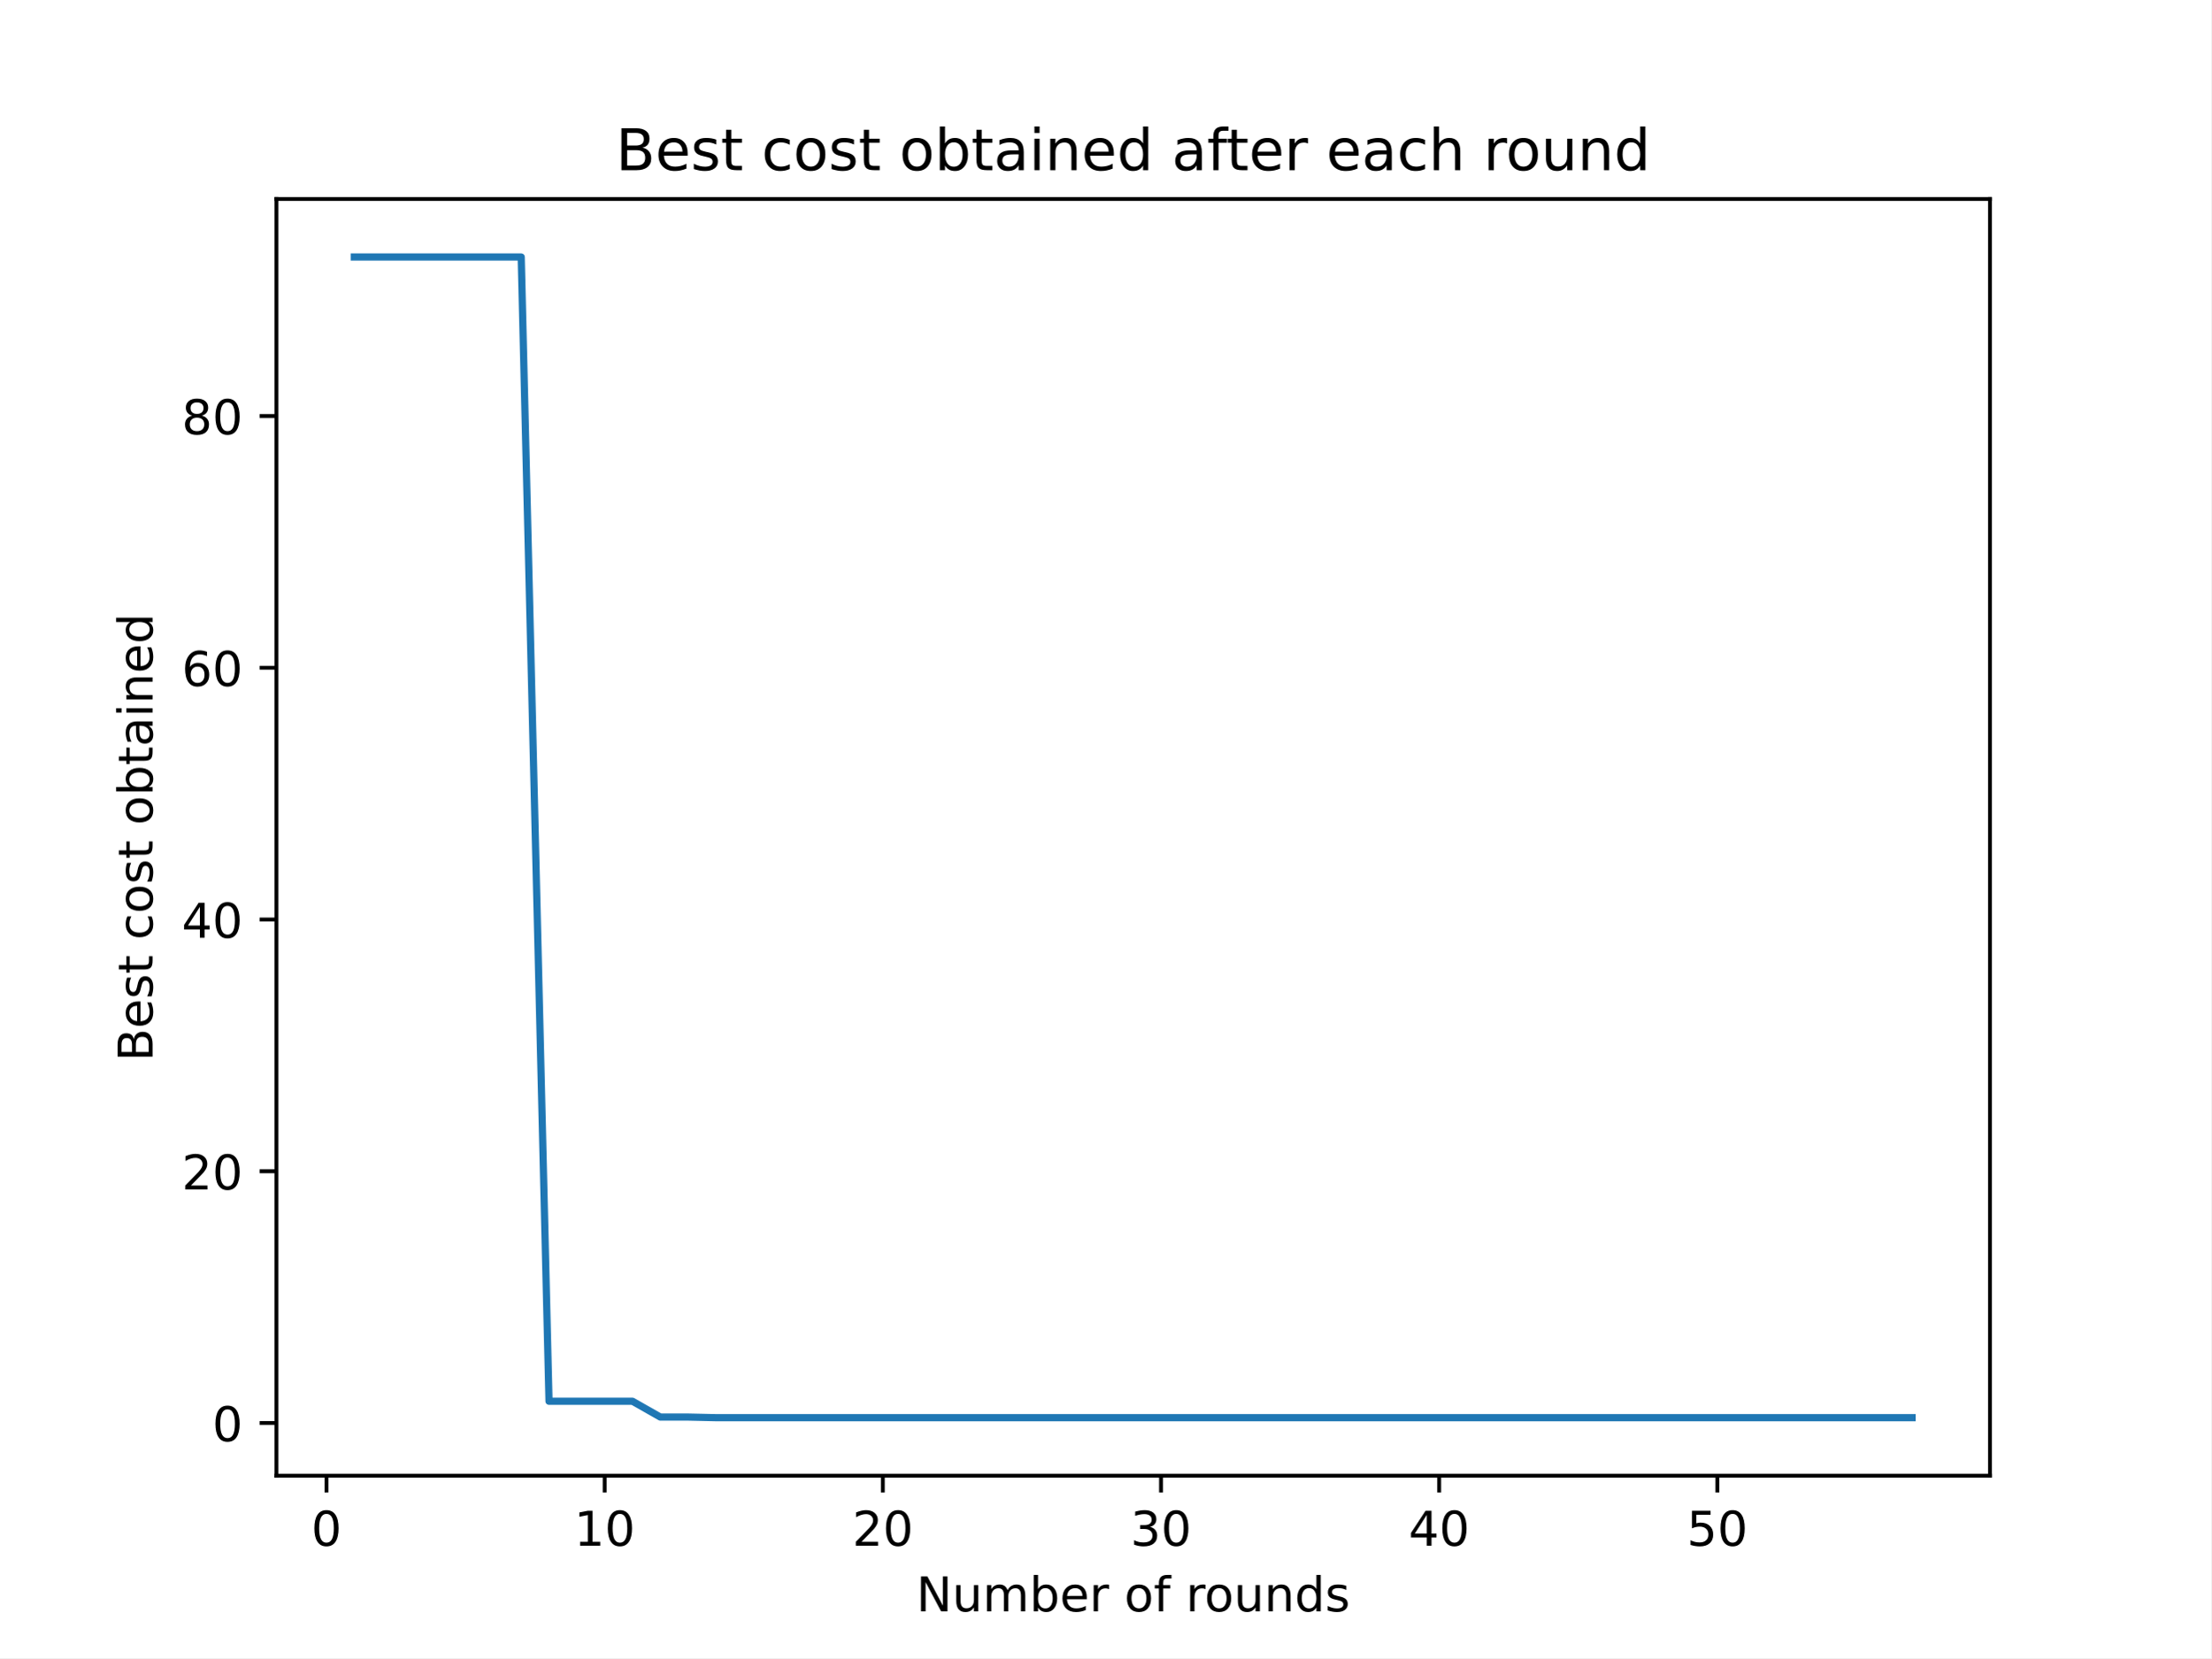
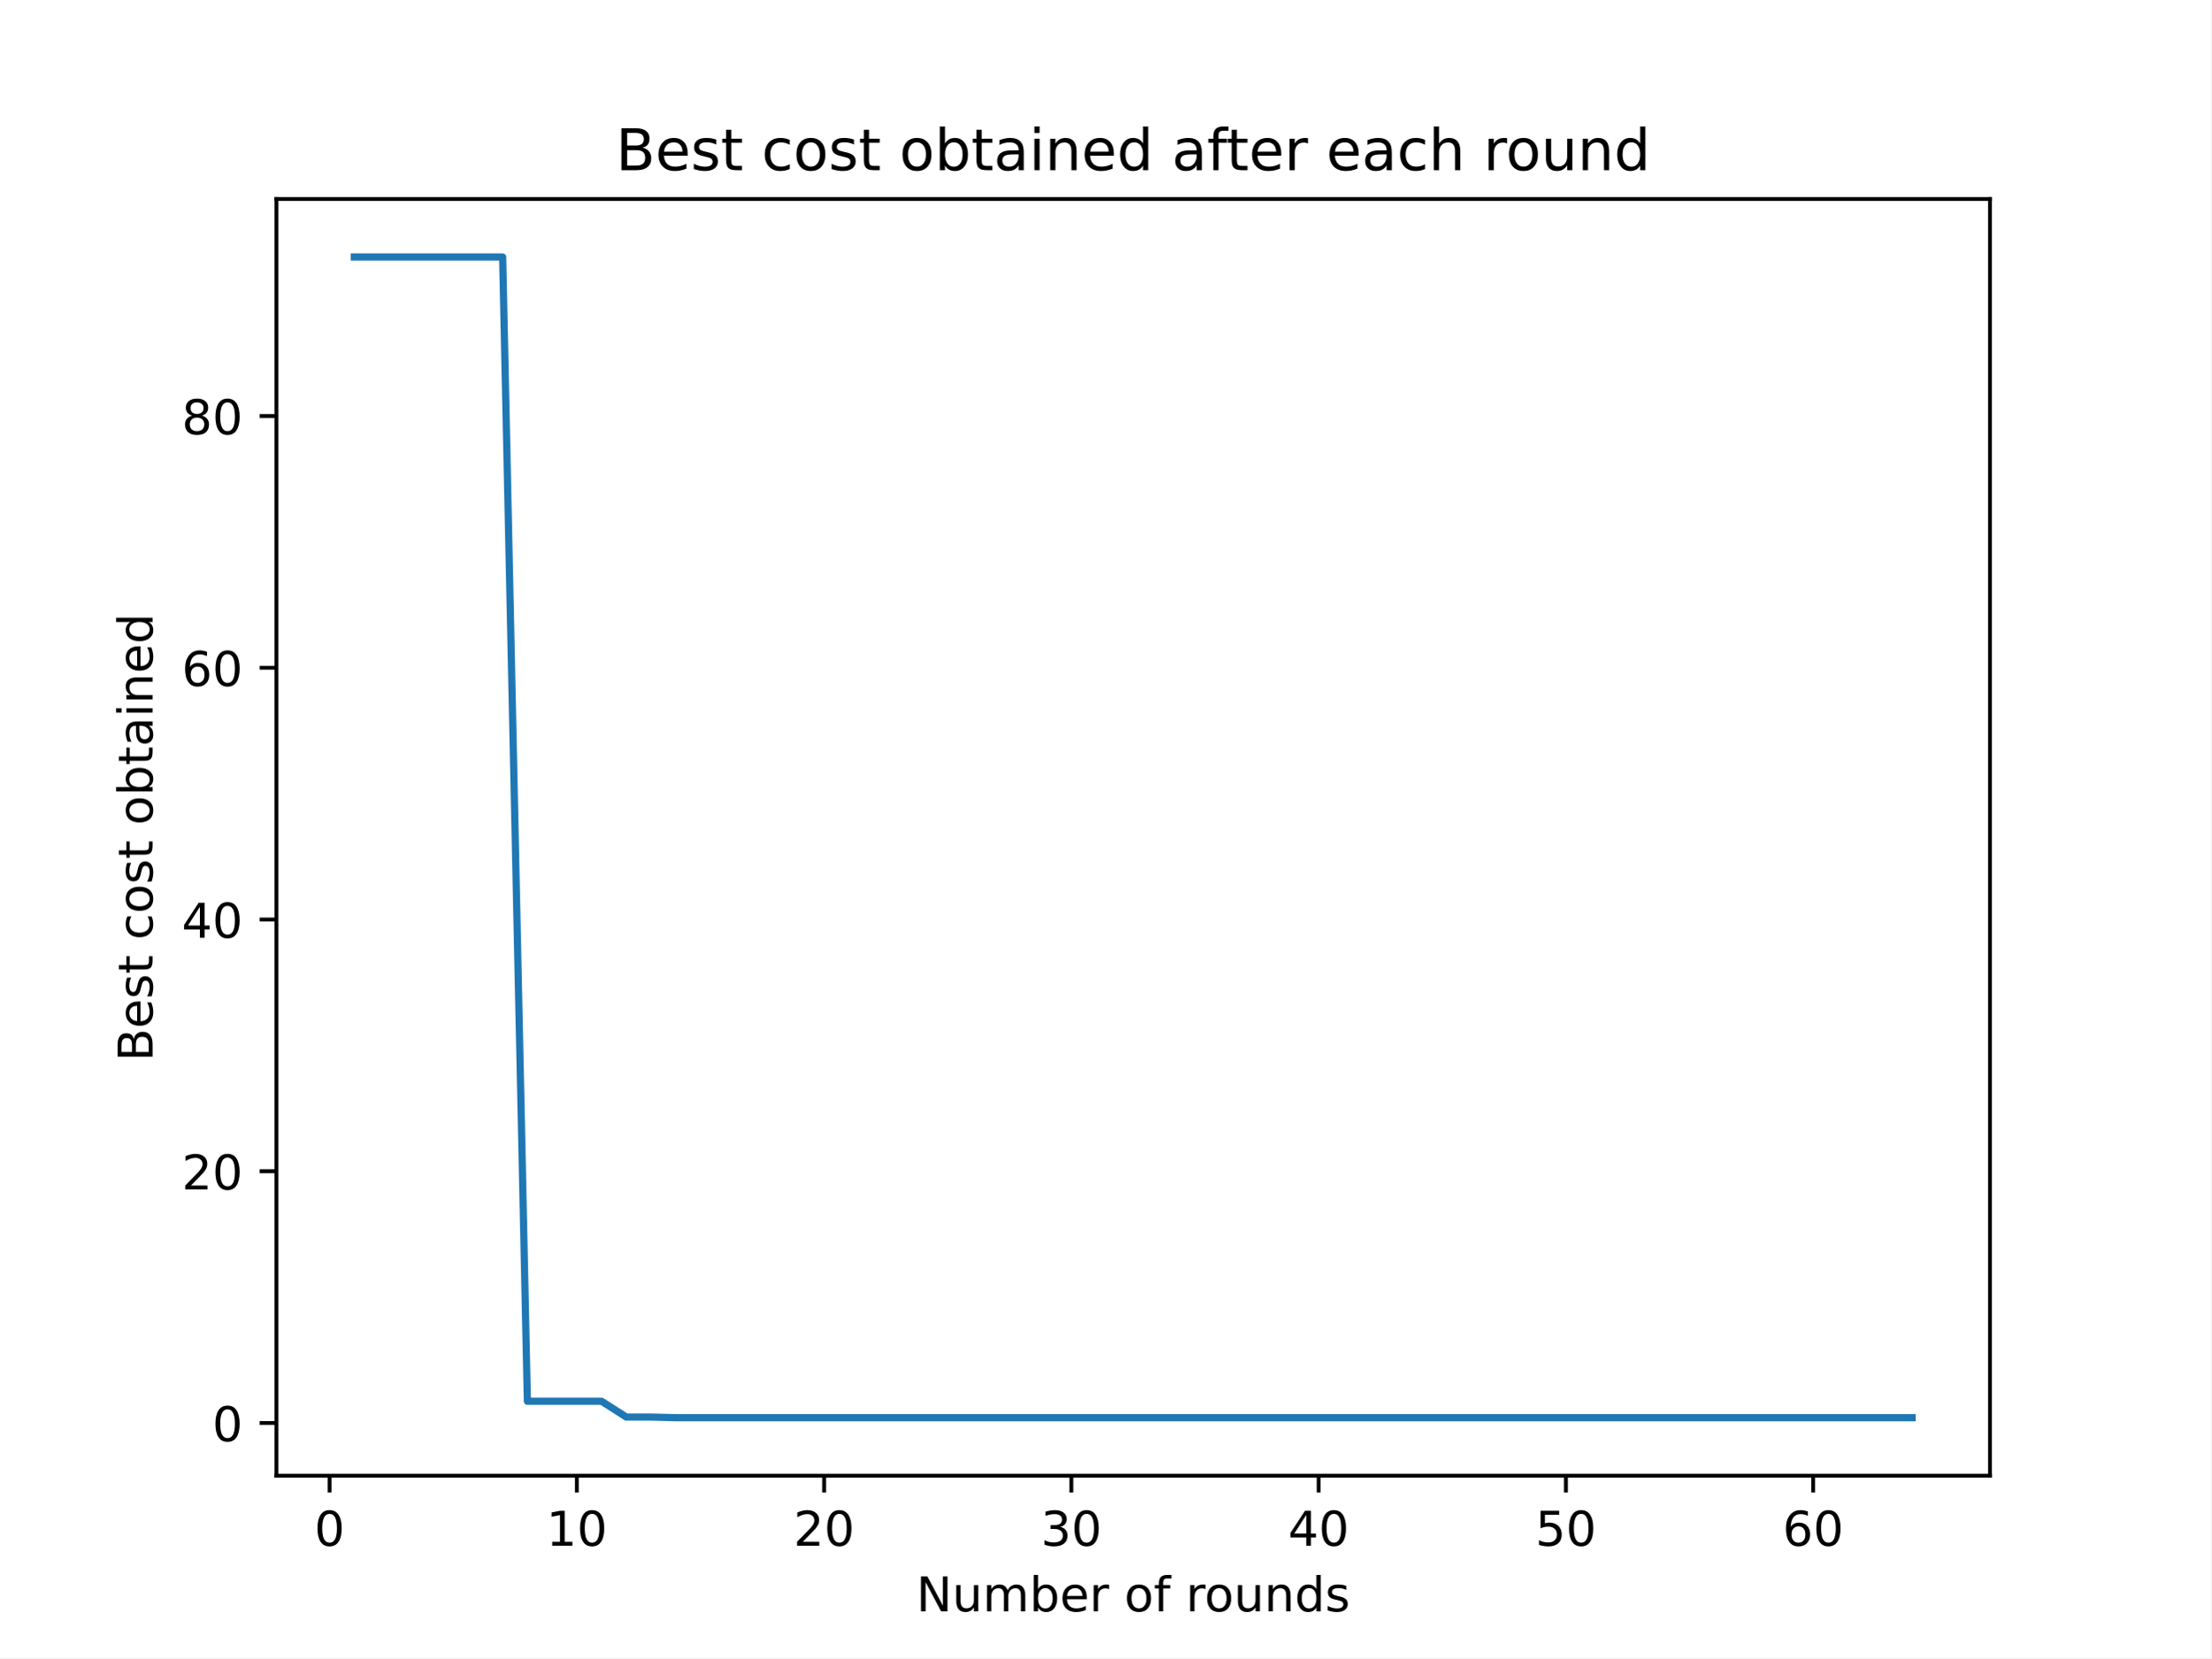
<svg xmlns="http://www.w3.org/2000/svg" xmlns:xlink="http://www.w3.org/1999/xlink" height="345.6pt" version="1.1" viewBox="0 0 460.8 345.6" width="460.8pt">
  <defs>
    <style type="text/css">*{stroke-linecap:butt;stroke-linejoin:round;}</style>
  </defs>
  <g id="figure_1">
    <g id="patch_1">
      <path d="M 0 345.6  L 460.8 345.6  L 460.8 0  L 0 0  z " style="fill:#ffffff;" />
    </g>
    <g id="axes_1">
      <g id="patch_2">
        <path d="M 57.6 307.584  L 414.72 307.584  L 414.72 41.472  L 57.6 41.472  z " style="fill:#ffffff;" />
      </g>
      <g id="matplotlib.axis_1">
        <g id="xtick_1">
          <g id="line2d_1">
            <defs>
-               <path d="M 0 0  L 0 3.5  " id="mcb8fd60f81" style="stroke:#000000;stroke-width:0.8;" />
+               <path d="M 0 0  L 0 3.5  " id="m43d3baf480" style="stroke:#000000;stroke-width:0.8;" />
            </defs>
            <g>
-               <use style="stroke:#000000;stroke-width:0.8;" x="68.035" xlink:href="#mcb8fd60f81" y="307.584" />
+               <use style="stroke:#000000;stroke-width:0.8;" x="68.679" xlink:href="#m43d3baf480" y="307.584" />
            </g>
          </g>
          <g id="text_1">
-             <g transform="translate(64.85407 322.1824)scale(0.1 -0.1)">
+             <g transform="translate(65.49823 322.1824)scale(0.1 -0.1)">
              <defs>
                <path d="M 31.781 66.406  Q 24.172 66.406 20.328 58.906  Q 16.5 51.422 16.5 36.375  Q 16.5 21.391 20.328 13.891  Q 24.172 6.391 31.781 6.391  Q 39.453 6.391 43.281 13.891  Q 47.125 21.391 47.125 36.375  Q 47.125 51.422 43.281 58.906  Q 39.453 66.406 31.781 66.406  z M 31.781 74.219  Q 44.047 74.219 50.516 64.516  Q 56.984 54.828 56.984 36.375  Q 56.984 17.969 50.516 8.266  Q 44.047 -1.422 31.781 -1.422  Q 19.531 -1.422 13.062 8.266  Q 6.594 17.969 6.594 36.375  Q 6.594 54.828 13.062 64.516  Q 19.531 74.219 31.781 74.219  z " id="DejaVuSans-48" />
              </defs>
              <use xlink:href="#DejaVuSans-48" />
            </g>
          </g>
        </g>
        <g id="xtick_2">
          <g id="line2d_2">
            <g>
-               <use style="stroke:#000000;stroke-width:0.8;" x="126.009" xlink:href="#mcb8fd60f81" y="307.584" />
+               <use style="stroke:#000000;stroke-width:0.8;" x="120.212" xlink:href="#m43d3baf480" y="307.584" />
            </g>
          </g>
          <g id="text_2">
-             <g transform="translate(119.6469 322.1824)scale(0.1 -0.1)">
+             <g transform="translate(113.8494 322.1824)scale(0.1 -0.1)">
              <defs>
                <path d="M 12.406 8.297  L 28.516 8.297  L 28.516 63.922  L 10.984 60.406  L 10.984 69.391  L 28.422 72.906  L 38.281 72.906  L 38.281 8.297  L 54.391 8.297  L 54.391 0  L 12.406 0  z " id="DejaVuSans-49" />
              </defs>
              <use xlink:href="#DejaVuSans-49" />
              <use x="63.623" xlink:href="#DejaVuSans-48" />
            </g>
          </g>
        </g>
        <g id="xtick_3">
          <g id="line2d_3">
            <g>
-               <use style="stroke:#000000;stroke-width:0.8;" x="183.983" xlink:href="#mcb8fd60f81" y="307.584" />
+               <use style="stroke:#000000;stroke-width:0.8;" x="171.744" xlink:href="#m43d3baf480" y="307.584" />
            </g>
          </g>
          <g id="text_3">
-             <g transform="translate(177.6209 322.1824)scale(0.1 -0.1)">
+             <g transform="translate(165.3819 322.1824)scale(0.1 -0.1)">
              <defs>
                <path d="M 19.188 8.297  L 53.609 8.297  L 53.609 0  L 7.328 0  L 7.328 8.297  Q 12.938 14.109 22.625 23.891  Q 32.328 33.688 34.812 36.531  Q 39.547 41.844 41.422 45.531  Q 43.312 49.219 43.312 52.781  Q 43.312 58.594 39.234 62.25  Q 35.156 65.922 28.609 65.922  Q 23.969 65.922 18.812 64.312  Q 13.672 62.703 7.812 59.422  L 7.812 69.391  Q 13.766 71.781 18.938 73  Q 24.125 74.219 28.422 74.219  Q 39.75 74.219 46.484 68.547  Q 53.219 62.891 53.219 53.422  Q 53.219 48.922 51.531 44.891  Q 49.859 40.875 45.406 35.406  Q 44.188 33.984 37.641 27.219  Q 31.109 20.453 19.188 8.297  z " id="DejaVuSans-50" />
              </defs>
              <use xlink:href="#DejaVuSans-50" />
              <use x="63.623" xlink:href="#DejaVuSans-48" />
            </g>
          </g>
        </g>
        <g id="xtick_4">
          <g id="line2d_4">
            <g>
-               <use style="stroke:#000000;stroke-width:0.8;" x="241.957" xlink:href="#mcb8fd60f81" y="307.584" />
+               <use style="stroke:#000000;stroke-width:0.8;" x="223.277" xlink:href="#m43d3baf480" y="307.584" />
            </g>
          </g>
          <g id="text_4">
-             <g transform="translate(235.5949 322.1824)scale(0.1 -0.1)">
+             <g transform="translate(216.9144 322.1824)scale(0.1 -0.1)">
              <defs>
                <path d="M 40.578 39.312  Q 47.656 37.797 51.625 33  Q 55.609 28.219 55.609 21.188  Q 55.609 10.406 48.188 4.484  Q 40.766 -1.422 27.094 -1.422  Q 22.516 -1.422 17.656 -0.516  Q 12.797 0.391 7.625 2.203  L 7.625 11.719  Q 11.719 9.328 16.594 8.109  Q 21.484 6.891 26.812 6.891  Q 36.078 6.891 40.938 10.547  Q 45.797 14.203 45.797 21.188  Q 45.797 27.641 41.281 31.266  Q 36.766 34.906 28.719 34.906  L 20.219 34.906  L 20.219 43.016  L 29.109 43.016  Q 36.375 43.016 40.234 45.922  Q 44.094 48.828 44.094 54.297  Q 44.094 59.906 40.109 62.906  Q 36.141 65.922 28.719 65.922  Q 24.656 65.922 20.016 65.031  Q 15.375 64.156 9.812 62.312  L 9.812 71.094  Q 15.438 72.656 20.344 73.438  Q 25.25 74.219 29.594 74.219  Q 40.828 74.219 47.359 69.109  Q 53.906 64.016 53.906 55.328  Q 53.906 49.266 50.438 45.094  Q 46.969 40.922 40.578 39.312  z " id="DejaVuSans-51" />
              </defs>
              <use xlink:href="#DejaVuSans-51" />
              <use x="63.623" xlink:href="#DejaVuSans-48" />
            </g>
          </g>
        </g>
        <g id="xtick_5">
          <g id="line2d_5">
            <g>
-               <use style="stroke:#000000;stroke-width:0.8;" x="299.931" xlink:href="#mcb8fd60f81" y="307.584" />
+               <use style="stroke:#000000;stroke-width:0.8;" x="274.809" xlink:href="#m43d3baf480" y="307.584" />
            </g>
          </g>
          <g id="text_5">
-             <g transform="translate(293.5689 322.1824)scale(0.1 -0.1)">
+             <g transform="translate(268.4469 322.1824)scale(0.1 -0.1)">
              <defs>
                <path d="M 37.797 64.312  L 12.891 25.391  L 37.797 25.391  z M 35.203 72.906  L 47.609 72.906  L 47.609 25.391  L 58.016 25.391  L 58.016 17.188  L 47.609 17.188  L 47.609 0  L 37.797 0  L 37.797 17.188  L 4.891 17.188  L 4.891 26.703  z " id="DejaVuSans-52" />
              </defs>
              <use xlink:href="#DejaVuSans-52" />
              <use x="63.623" xlink:href="#DejaVuSans-48" />
            </g>
          </g>
        </g>
        <g id="xtick_6">
          <g id="line2d_6">
            <g>
-               <use style="stroke:#000000;stroke-width:0.8;" x="357.905" xlink:href="#mcb8fd60f81" y="307.584" />
+               <use style="stroke:#000000;stroke-width:0.8;" x="326.342" xlink:href="#m43d3baf480" y="307.584" />
            </g>
          </g>
          <g id="text_6">
-             <g transform="translate(351.543 322.1824)scale(0.1 -0.1)">
+             <g transform="translate(319.9793 322.1824)scale(0.1 -0.1)">
              <defs>
                <path d="M 10.797 72.906  L 49.516 72.906  L 49.516 64.594  L 19.828 64.594  L 19.828 46.734  Q 21.969 47.469 24.109 47.828  Q 26.266 48.188 28.422 48.188  Q 40.625 48.188 47.75 41.5  Q 54.891 34.812 54.891 23.391  Q 54.891 11.625 47.562 5.094  Q 40.234 -1.422 26.906 -1.422  Q 22.312 -1.422 17.547 -0.641  Q 12.797 0.141 7.719 1.703  L 7.719 11.625  Q 12.109 9.234 16.797 8.062  Q 21.484 6.891 26.703 6.891  Q 35.156 6.891 40.078 11.328  Q 45.016 15.766 45.016 23.391  Q 45.016 31 40.078 35.438  Q 35.156 39.891 26.703 39.891  Q 22.75 39.891 18.812 39.016  Q 14.891 38.141 10.797 36.281  z " id="DejaVuSans-53" />
              </defs>
              <use xlink:href="#DejaVuSans-53" />
              <use x="63.623" xlink:href="#DejaVuSans-48" />
            </g>
          </g>
        </g>
-         <g id="text_7">
+         <g id="xtick_7">
+           <g id="line2d_7">
+             <g>
+               <use style="stroke:#000000;stroke-width:0.8;" x="377.874" xlink:href="#m43d3baf480" y="307.584" />
+             </g>
+           </g>
+           <g id="text_7">
+             <g transform="translate(371.5118 322.1824)scale(0.1 -0.1)">
+               <defs>
+                 <path d="M 33.016 40.375  Q 26.375 40.375 22.484 35.828  Q 18.609 31.297 18.609 23.391  Q 18.609 15.531 22.484 10.953  Q 26.375 6.391 33.016 6.391  Q 39.656 6.391 43.531 10.953  Q 47.406 15.531 47.406 23.391  Q 47.406 31.297 43.531 35.828  Q 39.656 40.375 33.016 40.375  z M 52.594 71.297  L 52.594 62.312  Q 48.875 64.062 45.094 64.984  Q 41.312 65.922 37.594 65.922  Q 27.828 65.922 22.672 59.328  Q 17.531 52.734 16.797 39.406  Q 19.672 43.656 24.016 45.922  Q 28.375 48.188 33.594 48.188  Q 44.578 48.188 50.953 41.516  Q 57.328 34.859 57.328 23.391  Q 57.328 12.156 50.688 5.359  Q 44.047 -1.422 33.016 -1.422  Q 20.359 -1.422 13.672 8.266  Q 6.984 17.969 6.984 36.375  Q 6.984 53.656 15.188 63.938  Q 23.391 74.219 37.203 74.219  Q 40.922 74.219 44.703 73.484  Q 48.484 72.75 52.594 71.297  z " id="DejaVuSans-54" />
+               </defs>
+               <use xlink:href="#DejaVuSans-54" />
+               <use x="63.623" xlink:href="#DejaVuSans-48" />
+             </g>
+           </g>
+         </g>
+         <g id="text_8">
          <g transform="translate(190.9577 335.8606)scale(0.1 -0.1)">
            <defs>
              <path d="M 9.812 72.906  L 23.094 72.906  L 55.422 11.922  L 55.422 72.906  L 64.984 72.906  L 64.984 0  L 51.703 0  L 19.391 60.984  L 19.391 0  L 9.812 0  z " id="DejaVuSans-78" />
              <path d="M 8.5 21.578  L 8.5 54.688  L 17.484 54.688  L 17.484 21.922  Q 17.484 14.156 20.5 10.266  Q 23.531 6.391 29.594 6.391  Q 36.859 6.391 41.078 11.031  Q 45.312 15.672 45.312 23.688  L 45.312 54.688  L 54.297 54.688  L 54.297 0  L 45.312 0  L 45.312 8.406  Q 42.047 3.422 37.719 1  Q 33.406 -1.422 27.688 -1.422  Q 18.266 -1.422 13.375 4.438  Q 8.5 10.297 8.5 21.578  z M 31.109 56  z " id="DejaVuSans-117" />
              <path d="M 52 44.188  Q 55.375 50.25 60.062 53.125  Q 64.75 56 71.094 56  Q 79.641 56 84.281 50.016  Q 88.922 44.047 88.922 33.016  L 88.922 0  L 79.891 0  L 79.891 32.719  Q 79.891 40.578 77.094 44.375  Q 74.312 48.188 68.609 48.188  Q 61.625 48.188 57.562 43.547  Q 53.516 38.922 53.516 30.906  L 53.516 0  L 44.484 0  L 44.484 32.719  Q 44.484 40.625 41.703 44.406  Q 38.922 48.188 33.109 48.188  Q 26.219 48.188 22.156 43.531  Q 18.109 38.875 18.109 30.906  L 18.109 0  L 9.078 0  L 9.078 54.688  L 18.109 54.688  L 18.109 46.188  Q 21.188 51.219 25.484 53.609  Q 29.781 56 35.688 56  Q 41.656 56 45.828 52.969  Q 50 49.953 52 44.188  z " id="DejaVuSans-109" />
              <path d="M 48.688 27.297  Q 48.688 37.203 44.609 42.844  Q 40.531 48.484 33.406 48.484  Q 26.266 48.484 22.188 42.844  Q 18.109 37.203 18.109 27.297  Q 18.109 17.391 22.188 11.75  Q 26.266 6.109 33.406 6.109  Q 40.531 6.109 44.609 11.75  Q 48.688 17.391 48.688 27.297  z M 18.109 46.391  Q 20.953 51.266 25.266 53.625  Q 29.594 56 35.594 56  Q 45.562 56 51.781 48.094  Q 58.016 40.188 58.016 27.297  Q 58.016 14.406 51.781 6.484  Q 45.562 -1.422 35.594 -1.422  Q 29.594 -1.422 25.266 0.953  Q 20.953 3.328 18.109 8.203  L 18.109 0  L 9.078 0  L 9.078 75.984  L 18.109 75.984  z " id="DejaVuSans-98" />
              <path d="M 56.203 29.594  L 56.203 25.203  L 14.891 25.203  Q 15.484 15.922 20.484 11.062  Q 25.484 6.203 34.422 6.203  Q 39.594 6.203 44.453 7.469  Q 49.312 8.734 54.109 11.281  L 54.109 2.781  Q 49.266 0.734 44.188 -0.344  Q 39.109 -1.422 33.891 -1.422  Q 20.797 -1.422 13.156 6.188  Q 5.516 13.812 5.516 26.812  Q 5.516 40.234 12.766 48.109  Q 20.016 56 32.328 56  Q 43.359 56 49.781 48.891  Q 56.203 41.797 56.203 29.594  z M 47.219 32.234  Q 47.125 39.594 43.094 43.984  Q 39.062 48.391 32.422 48.391  Q 24.906 48.391 20.391 44.141  Q 15.875 39.891 15.188 32.172  z " id="DejaVuSans-101" />
              <path d="M 41.109 46.297  Q 39.594 47.172 37.812 47.578  Q 36.031 48 33.891 48  Q 26.266 48 22.188 43.047  Q 18.109 38.094 18.109 28.812  L 18.109 0  L 9.078 0  L 9.078 54.688  L 18.109 54.688  L 18.109 46.188  Q 20.953 51.172 25.484 53.578  Q 30.031 56 36.531 56  Q 37.453 56 38.578 55.875  Q 39.703 55.766 41.062 55.516  z " id="DejaVuSans-114" />
              <path id="DejaVuSans-32" />
              <path d="M 30.609 48.391  Q 23.391 48.391 19.188 42.75  Q 14.984 37.109 14.984 27.297  Q 14.984 17.484 19.156 11.844  Q 23.344 6.203 30.609 6.203  Q 37.797 6.203 41.984 11.859  Q 46.188 17.531 46.188 27.297  Q 46.188 37.016 41.984 42.703  Q 37.797 48.391 30.609 48.391  z M 30.609 56  Q 42.328 56 49.016 48.375  Q 55.719 40.766 55.719 27.297  Q 55.719 13.875 49.016 6.219  Q 42.328 -1.422 30.609 -1.422  Q 18.844 -1.422 12.172 6.219  Q 5.516 13.875 5.516 27.297  Q 5.516 40.766 12.172 48.375  Q 18.844 56 30.609 56  z " id="DejaVuSans-111" />
              <path d="M 37.109 75.984  L 37.109 68.5  L 28.516 68.5  Q 23.688 68.5 21.797 66.547  Q 19.922 64.594 19.922 59.516  L 19.922 54.688  L 34.719 54.688  L 34.719 47.703  L 19.922 47.703  L 19.922 0  L 10.891 0  L 10.891 47.703  L 2.297 47.703  L 2.297 54.688  L 10.891 54.688  L 10.891 58.5  Q 10.891 67.625 15.141 71.797  Q 19.391 75.984 28.609 75.984  z " id="DejaVuSans-102" />
              <path d="M 54.891 33.016  L 54.891 0  L 45.906 0  L 45.906 32.719  Q 45.906 40.484 42.875 44.328  Q 39.844 48.188 33.797 48.188  Q 26.516 48.188 22.312 43.547  Q 18.109 38.922 18.109 30.906  L 18.109 0  L 9.078 0  L 9.078 54.688  L 18.109 54.688  L 18.109 46.188  Q 21.344 51.125 25.703 53.562  Q 30.078 56 35.797 56  Q 45.219 56 50.047 50.172  Q 54.891 44.344 54.891 33.016  z " id="DejaVuSans-110" />
              <path d="M 45.406 46.391  L 45.406 75.984  L 54.391 75.984  L 54.391 0  L 45.406 0  L 45.406 8.203  Q 42.578 3.328 38.25 0.953  Q 33.938 -1.422 27.875 -1.422  Q 17.969 -1.422 11.734 6.484  Q 5.516 14.406 5.516 27.297  Q 5.516 40.188 11.734 48.094  Q 17.969 56 27.875 56  Q 33.938 56 38.25 53.625  Q 42.578 51.266 45.406 46.391  z M 14.797 27.297  Q 14.797 17.391 18.875 11.75  Q 22.953 6.109 30.078 6.109  Q 37.203 6.109 41.297 11.75  Q 45.406 17.391 45.406 27.297  Q 45.406 37.203 41.297 42.844  Q 37.203 48.484 30.078 48.484  Q 22.953 48.484 18.875 42.844  Q 14.797 37.203 14.797 27.297  z " id="DejaVuSans-100" />
              <path d="M 44.281 53.078  L 44.281 44.578  Q 40.484 46.531 36.375 47.5  Q 32.281 48.484 27.875 48.484  Q 21.188 48.484 17.844 46.438  Q 14.5 44.391 14.5 40.281  Q 14.5 37.156 16.891 35.375  Q 19.281 33.594 26.516 31.984  L 29.594 31.297  Q 39.156 29.25 43.188 25.516  Q 47.219 21.781 47.219 15.094  Q 47.219 7.469 41.188 3.016  Q 35.156 -1.422 24.609 -1.422  Q 20.219 -1.422 15.453 -0.562  Q 10.688 0.297 5.422 2  L 5.422 11.281  Q 10.406 8.688 15.234 7.391  Q 20.062 6.109 24.812 6.109  Q 31.156 6.109 34.562 8.281  Q 37.984 10.453 37.984 14.406  Q 37.984 18.062 35.516 20.016  Q 33.062 21.969 24.703 23.781  L 21.578 24.516  Q 13.234 26.266 9.516 29.906  Q 5.812 33.547 5.812 39.891  Q 5.812 47.609 11.281 51.797  Q 16.75 56 26.812 56  Q 31.781 56 36.172 55.266  Q 40.578 54.547 44.281 53.078  z " id="DejaVuSans-115" />
            </defs>
            <use xlink:href="#DejaVuSans-78" />
            <use x="74.805" xlink:href="#DejaVuSans-117" />
            <use x="138.184" xlink:href="#DejaVuSans-109" />
            <use x="235.596" xlink:href="#DejaVuSans-98" />
            <use x="299.072" xlink:href="#DejaVuSans-101" />
            <use x="360.596" xlink:href="#DejaVuSans-114" />
            <use x="401.709" xlink:href="#DejaVuSans-32" />
            <use x="433.496" xlink:href="#DejaVuSans-111" />
            <use x="494.678" xlink:href="#DejaVuSans-102" />
            <use x="529.883" xlink:href="#DejaVuSans-32" />
            <use x="561.67" xlink:href="#DejaVuSans-114" />
            <use x="600.533" xlink:href="#DejaVuSans-111" />
            <use x="661.715" xlink:href="#DejaVuSans-117" />
            <use x="725.094" xlink:href="#DejaVuSans-110" />
            <use x="788.473" xlink:href="#DejaVuSans-100" />
            <use x="851.949" xlink:href="#DejaVuSans-115" />
          </g>
        </g>
      </g>
      <g id="matplotlib.axis_2">
        <g id="ytick_1">
-           <g id="line2d_7">
+           <g id="line2d_8">
            <defs>
-               <path d="M 0 0  L -3.5 0  " id="m498916ed05" style="stroke:#000000;stroke-width:0.8;" />
+               <path d="M 0 0  L -3.5 0  " id="m394aeaf99e" style="stroke:#000000;stroke-width:0.8;" />
            </defs>
            <g>
-               <use style="stroke:#000000;stroke-width:0.8;" x="57.6" xlink:href="#m498916ed05" y="296.598" />
-             </g>
-           </g>
-           <g id="text_8">
+               <use style="stroke:#000000;stroke-width:0.8;" x="57.6" xlink:href="#m394aeaf99e" y="296.598" />
+             </g>
+           </g>
+           <g id="text_9">
            <g transform="translate(44.2375 300.3971)scale(0.1 -0.1)">
              <use xlink:href="#DejaVuSans-48" />
            </g>
          </g>
        </g>
        <g id="ytick_2">
-           <g id="line2d_8">
-             <g>
-               <use style="stroke:#000000;stroke-width:0.8;" x="57.6" xlink:href="#m498916ed05" y="244.125" />
-             </g>
-           </g>
-           <g id="text_9">
+           <g id="line2d_9">
+             <g>
+               <use style="stroke:#000000;stroke-width:0.8;" x="57.6" xlink:href="#m394aeaf99e" y="244.125" />
+             </g>
+           </g>
+           <g id="text_10">
            <g transform="translate(37.875 247.9241)scale(0.1 -0.1)">
              <use xlink:href="#DejaVuSans-50" />
              <use x="63.623" xlink:href="#DejaVuSans-48" />
            </g>
          </g>
        </g>
        <g id="ytick_3">
-           <g id="line2d_9">
-             <g>
-               <use style="stroke:#000000;stroke-width:0.8;" x="57.6" xlink:href="#m498916ed05" y="191.652" />
-             </g>
-           </g>
-           <g id="text_10">
+           <g id="line2d_10">
+             <g>
+               <use style="stroke:#000000;stroke-width:0.8;" x="57.6" xlink:href="#m394aeaf99e" y="191.652" />
+             </g>
+           </g>
+           <g id="text_11">
            <g transform="translate(37.875 195.4511)scale(0.1 -0.1)">
              <use xlink:href="#DejaVuSans-52" />
              <use x="63.623" xlink:href="#DejaVuSans-48" />
            </g>
          </g>
        </g>
        <g id="ytick_4">
-           <g id="line2d_10">
-             <g>
-               <use style="stroke:#000000;stroke-width:0.8;" x="57.6" xlink:href="#m498916ed05" y="139.179" />
-             </g>
-           </g>
-           <g id="text_11">
+           <g id="line2d_11">
+             <g>
+               <use style="stroke:#000000;stroke-width:0.8;" x="57.6" xlink:href="#m394aeaf99e" y="139.179" />
+             </g>
+           </g>
+           <g id="text_12">
            <g transform="translate(37.875 142.9781)scale(0.1 -0.1)">
-               <defs>
-                 <path d="M 33.016 40.375  Q 26.375 40.375 22.484 35.828  Q 18.609 31.297 18.609 23.391  Q 18.609 15.531 22.484 10.953  Q 26.375 6.391 33.016 6.391  Q 39.656 6.391 43.531 10.953  Q 47.406 15.531 47.406 23.391  Q 47.406 31.297 43.531 35.828  Q 39.656 40.375 33.016 40.375  z M 52.594 71.297  L 52.594 62.312  Q 48.875 64.062 45.094 64.984  Q 41.312 65.922 37.594 65.922  Q 27.828 65.922 22.672 59.328  Q 17.531 52.734 16.797 39.406  Q 19.672 43.656 24.016 45.922  Q 28.375 48.188 33.594 48.188  Q 44.578 48.188 50.953 41.516  Q 57.328 34.859 57.328 23.391  Q 57.328 12.156 50.688 5.359  Q 44.047 -1.422 33.016 -1.422  Q 20.359 -1.422 13.672 8.266  Q 6.984 17.969 6.984 36.375  Q 6.984 53.656 15.188 63.938  Q 23.391 74.219 37.203 74.219  Q 40.922 74.219 44.703 73.484  Q 48.484 72.75 52.594 71.297  z " id="DejaVuSans-54" />
-               </defs>
              <use xlink:href="#DejaVuSans-54" />
              <use x="63.623" xlink:href="#DejaVuSans-48" />
            </g>
          </g>
        </g>
        <g id="ytick_5">
-           <g id="line2d_11">
-             <g>
-               <use style="stroke:#000000;stroke-width:0.8;" x="57.6" xlink:href="#m498916ed05" y="86.706" />
-             </g>
-           </g>
-           <g id="text_12">
+           <g id="line2d_12">
+             <g>
+               <use style="stroke:#000000;stroke-width:0.8;" x="57.6" xlink:href="#m394aeaf99e" y="86.706" />
+             </g>
+           </g>
+           <g id="text_13">
            <g transform="translate(37.875 90.50511)scale(0.1 -0.1)">
              <defs>
                <path d="M 31.781 34.625  Q 24.75 34.625 20.719 30.859  Q 16.703 27.094 16.703 20.516  Q 16.703 13.922 20.719 10.156  Q 24.75 6.391 31.781 6.391  Q 38.812 6.391 42.859 10.172  Q 46.922 13.969 46.922 20.516  Q 46.922 27.094 42.891 30.859  Q 38.875 34.625 31.781 34.625  z M 21.922 38.812  Q 15.578 40.375 12.031 44.719  Q 8.5 49.078 8.5 55.328  Q 8.5 64.062 14.719 69.141  Q 20.953 74.219 31.781 74.219  Q 42.672 74.219 48.875 69.141  Q 55.078 64.062 55.078 55.328  Q 55.078 49.078 51.531 44.719  Q 48 40.375 41.703 38.812  Q 48.828 37.156 52.797 32.312  Q 56.781 27.484 56.781 20.516  Q 56.781 9.906 50.312 4.234  Q 43.844 -1.422 31.781 -1.422  Q 19.734 -1.422 13.25 4.234  Q 6.781 9.906 6.781 20.516  Q 6.781 27.484 10.781 32.312  Q 14.797 37.156 21.922 38.812  z M 18.312 54.391  Q 18.312 48.734 21.844 45.562  Q 25.391 42.391 31.781 42.391  Q 38.141 42.391 41.719 45.562  Q 45.312 48.734 45.312 54.391  Q 45.312 60.062 41.719 63.234  Q 38.141 66.406 31.781 66.406  Q 25.391 66.406 21.844 63.234  Q 18.312 60.062 18.312 54.391  z " id="DejaVuSans-56" />
              </defs>
              <use xlink:href="#DejaVuSans-56" />
              <use x="63.623" xlink:href="#DejaVuSans-48" />
            </g>
          </g>
        </g>
-         <g id="text_13">
+         <g id="text_14">
          <g transform="translate(31.79531 221.2178)rotate(-90)scale(0.1 -0.1)">
            <defs>
              <path d="M 19.672 34.812  L 19.672 8.109  L 35.5 8.109  Q 43.453 8.109 47.281 11.406  Q 51.125 14.703 51.125 21.484  Q 51.125 28.328 47.281 31.562  Q 43.453 34.812 35.5 34.812  z M 19.672 64.797  L 19.672 42.828  L 34.281 42.828  Q 41.5 42.828 45.031 45.531  Q 48.578 48.25 48.578 53.812  Q 48.578 59.328 45.031 62.062  Q 41.5 64.797 34.281 64.797  z M 9.812 72.906  L 35.016 72.906  Q 46.297 72.906 52.391 68.219  Q 58.5 63.531 58.5 54.891  Q 58.5 48.188 55.375 44.234  Q 52.25 40.281 46.188 39.312  Q 53.469 37.75 57.5 32.781  Q 61.531 27.828 61.531 20.406  Q 61.531 10.641 54.891 5.312  Q 48.25 0 35.984 0  L 9.812 0  z " id="DejaVuSans-66" />
              <path d="M 18.312 70.219  L 18.312 54.688  L 36.812 54.688  L 36.812 47.703  L 18.312 47.703  L 18.312 18.016  Q 18.312 11.328 20.141 9.422  Q 21.969 7.516 27.594 7.516  L 36.812 7.516  L 36.812 0  L 27.594 0  Q 17.188 0 13.234 3.875  Q 9.281 7.766 9.281 18.016  L 9.281 47.703  L 2.688 47.703  L 2.688 54.688  L 9.281 54.688  L 9.281 70.219  z " id="DejaVuSans-116" />
              <path d="M 48.781 52.594  L 48.781 44.188  Q 44.969 46.297 41.141 47.344  Q 37.312 48.391 33.406 48.391  Q 24.656 48.391 19.812 42.844  Q 14.984 37.312 14.984 27.297  Q 14.984 17.281 19.812 11.734  Q 24.656 6.203 33.406 6.203  Q 37.312 6.203 41.141 7.25  Q 44.969 8.297 48.781 10.406  L 48.781 2.094  Q 45.016 0.344 40.984 -0.531  Q 36.969 -1.422 32.422 -1.422  Q 20.062 -1.422 12.781 6.344  Q 5.516 14.109 5.516 27.297  Q 5.516 40.672 12.859 48.328  Q 20.219 56 33.016 56  Q 37.156 56 41.109 55.141  Q 45.062 54.297 48.781 52.594  z " id="DejaVuSans-99" />
              <path d="M 34.281 27.484  Q 23.391 27.484 19.188 25  Q 14.984 22.516 14.984 16.5  Q 14.984 11.719 18.141 8.906  Q 21.297 6.109 26.703 6.109  Q 34.188 6.109 38.703 11.406  Q 43.219 16.703 43.219 25.484  L 43.219 27.484  z M 52.203 31.203  L 52.203 0  L 43.219 0  L 43.219 8.297  Q 40.141 3.328 35.547 0.953  Q 30.953 -1.422 24.312 -1.422  Q 15.922 -1.422 10.953 3.297  Q 6 8.016 6 15.922  Q 6 25.141 12.172 29.828  Q 18.359 34.516 30.609 34.516  L 43.219 34.516  L 43.219 35.406  Q 43.219 41.609 39.141 45  Q 35.062 48.391 27.688 48.391  Q 23 48.391 18.547 47.266  Q 14.109 46.141 10.016 43.891  L 10.016 52.203  Q 14.938 54.109 19.578 55.047  Q 24.219 56 28.609 56  Q 40.484 56 46.344 49.844  Q 52.203 43.703 52.203 31.203  z " id="DejaVuSans-97" />
              <path d="M 9.422 54.688  L 18.406 54.688  L 18.406 0  L 9.422 0  z M 9.422 75.984  L 18.406 75.984  L 18.406 64.594  L 9.422 64.594  z " id="DejaVuSans-105" />
            </defs>
            <use xlink:href="#DejaVuSans-66" />
            <use x="68.604" xlink:href="#DejaVuSans-101" />
            <use x="130.127" xlink:href="#DejaVuSans-115" />
            <use x="182.227" xlink:href="#DejaVuSans-116" />
            <use x="221.436" xlink:href="#DejaVuSans-32" />
            <use x="253.223" xlink:href="#DejaVuSans-99" />
            <use x="308.203" xlink:href="#DejaVuSans-111" />
            <use x="369.385" xlink:href="#DejaVuSans-115" />
            <use x="421.484" xlink:href="#DejaVuSans-116" />
            <use x="460.693" xlink:href="#DejaVuSans-32" />
            <use x="492.48" xlink:href="#DejaVuSans-111" />
            <use x="553.662" xlink:href="#DejaVuSans-98" />
            <use x="617.139" xlink:href="#DejaVuSans-116" />
            <use x="656.348" xlink:href="#DejaVuSans-97" />
            <use x="717.627" xlink:href="#DejaVuSans-105" />
            <use x="745.41" xlink:href="#DejaVuSans-110" />
            <use x="808.789" xlink:href="#DejaVuSans-101" />
            <use x="870.312" xlink:href="#DejaVuSans-100" />
          </g>
        </g>
      </g>
-       <g id="line2d_12">
-         <path clip-path="url(#p837028ddb5)" d="M 73.833 53.568  L 79.63 53.568  L 85.428 53.568  L 91.225 53.568  L 97.022 53.568  L 102.82 53.568  L 108.617 53.568  L 114.415 292.065  L 120.212 292.065  L 126.009 292.065  L 131.807 292.065  L 137.604 295.357  L 143.402 295.357  L 149.199 295.488  L 154.996 295.488  L 160.794 295.488  L 166.591 295.488  L 172.389 295.488  L 178.186 295.488  L 183.983 295.488  L 189.781 295.488  L 195.578 295.488  L 201.376 295.488  L 207.173 295.488  L 212.97 295.488  L 218.768 295.488  L 224.565 295.488  L 230.363 295.488  L 236.16 295.488  L 241.957 295.488  L 247.755 295.488  L 253.552 295.488  L 259.35 295.488  L 265.147 295.488  L 270.944 295.488  L 276.742 295.488  L 282.539 295.488  L 288.337 295.488  L 294.134 295.488  L 299.931 295.488  L 305.729 295.488  L 311.526 295.488  L 317.324 295.488  L 323.121 295.488  L 328.918 295.488  L 334.716 295.488  L 340.513 295.488  L 346.311 295.488  L 352.108 295.488  L 357.905 295.488  L 363.703 295.488  L 369.5 295.488  L 375.298 295.488  L 381.095 295.488  L 386.892 295.488  L 392.69 295.488  L 398.487 295.488  " style="fill:none;stroke:#1f77b4;stroke-linecap:square;stroke-width:1.5;" />
+       <g id="line2d_13">
+         <path clip-path="url(#p16d72b6acf)" d="M 73.833 53.568  L 78.986 53.568  L 84.139 53.568  L 89.292 53.568  L 94.446 53.568  L 99.599 53.568  L 104.752 53.568  L 109.905 292.065  L 115.059 292.065  L 120.212 292.065  L 125.365 292.065  L 130.518 295.357  L 135.672 295.357  L 140.825 295.488  L 145.978 295.488  L 151.131 295.488  L 156.285 295.488  L 161.438 295.488  L 166.591 295.488  L 171.744 295.488  L 176.898 295.488  L 182.051 295.488  L 187.204 295.488  L 192.357 295.488  L 197.511 295.488  L 202.664 295.488  L 207.817 295.488  L 212.97 295.488  L 218.124 295.488  L 223.277 295.488  L 228.43 295.488  L 233.583 295.488  L 238.737 295.488  L 243.89 295.488  L 249.043 295.488  L 254.196 295.488  L 259.35 295.488  L 264.503 295.488  L 269.656 295.488  L 274.809 295.488  L 279.963 295.488  L 285.116 295.488  L 290.269 295.488  L 295.422 295.488  L 300.576 295.488  L 305.729 295.488  L 310.882 295.488  L 316.035 295.488  L 321.189 295.488  L 326.342 295.488  L 331.495 295.488  L 336.648 295.488  L 341.802 295.488  L 346.955 295.488  L 352.108 295.488  L 357.261 295.488  L 362.415 295.488  L 367.568 295.488  L 372.721 295.488  L 377.874 295.488  L 383.028 295.488  L 388.181 295.488  L 393.334 295.488  L 398.487 295.488  " style="fill:none;stroke:#1f77b4;stroke-linecap:square;stroke-width:1.5;" />
      </g>
      <g id="patch_3">
        <path d="M 57.6 307.584  L 57.6 41.472  " style="fill:none;stroke:#000000;stroke-linecap:square;stroke-linejoin:miter;stroke-width:0.8;" />
      </g>
      <g id="patch_4">
        <path d="M 414.72 307.584  L 414.72 41.472  " style="fill:none;stroke:#000000;stroke-linecap:square;stroke-linejoin:miter;stroke-width:0.8;" />
      </g>
      <g id="patch_5">
        <path d="M 57.6 307.584  L 414.72 307.584  " style="fill:none;stroke:#000000;stroke-linecap:square;stroke-linejoin:miter;stroke-width:0.8;" />
      </g>
      <g id="patch_6">
        <path d="M 57.6 41.472  L 414.72 41.472  " style="fill:none;stroke:#000000;stroke-linecap:square;stroke-linejoin:miter;stroke-width:0.8;" />
      </g>
-       <g id="text_14">
+       <g id="text_15">
        <g transform="translate(128.3297 35.472)scale(0.12 -0.12)">
          <defs>
            <path d="M 54.891 33.016  L 54.891 0  L 45.906 0  L 45.906 32.719  Q 45.906 40.484 42.875 44.328  Q 39.844 48.188 33.797 48.188  Q 26.516 48.188 22.312 43.547  Q 18.109 38.922 18.109 30.906  L 18.109 0  L 9.078 0  L 9.078 75.984  L 18.109 75.984  L 18.109 46.188  Q 21.344 51.125 25.703 53.562  Q 30.078 56 35.797 56  Q 45.219 56 50.047 50.172  Q 54.891 44.344 54.891 33.016  z " id="DejaVuSans-104" />
          </defs>
          <use xlink:href="#DejaVuSans-66" />
          <use x="68.604" xlink:href="#DejaVuSans-101" />
          <use x="130.127" xlink:href="#DejaVuSans-115" />
          <use x="182.227" xlink:href="#DejaVuSans-116" />
          <use x="221.436" xlink:href="#DejaVuSans-32" />
          <use x="253.223" xlink:href="#DejaVuSans-99" />
          <use x="308.203" xlink:href="#DejaVuSans-111" />
          <use x="369.385" xlink:href="#DejaVuSans-115" />
          <use x="421.484" xlink:href="#DejaVuSans-116" />
          <use x="460.693" xlink:href="#DejaVuSans-32" />
          <use x="492.48" xlink:href="#DejaVuSans-111" />
          <use x="553.662" xlink:href="#DejaVuSans-98" />
          <use x="617.139" xlink:href="#DejaVuSans-116" />
          <use x="656.348" xlink:href="#DejaVuSans-97" />
          <use x="717.627" xlink:href="#DejaVuSans-105" />
          <use x="745.41" xlink:href="#DejaVuSans-110" />
          <use x="808.789" xlink:href="#DejaVuSans-101" />
          <use x="870.312" xlink:href="#DejaVuSans-100" />
          <use x="933.789" xlink:href="#DejaVuSans-32" />
          <use x="965.576" xlink:href="#DejaVuSans-97" />
          <use x="1026.855" xlink:href="#DejaVuSans-102" />
          <use x="1060.311" xlink:href="#DejaVuSans-116" />
          <use x="1099.52" xlink:href="#DejaVuSans-101" />
          <use x="1161.043" xlink:href="#DejaVuSans-114" />
          <use x="1202.156" xlink:href="#DejaVuSans-32" />
          <use x="1233.943" xlink:href="#DejaVuSans-101" />
          <use x="1295.467" xlink:href="#DejaVuSans-97" />
          <use x="1356.746" xlink:href="#DejaVuSans-99" />
          <use x="1411.727" xlink:href="#DejaVuSans-104" />
          <use x="1475.105" xlink:href="#DejaVuSans-32" />
          <use x="1506.893" xlink:href="#DejaVuSans-114" />
          <use x="1545.756" xlink:href="#DejaVuSans-111" />
          <use x="1606.938" xlink:href="#DejaVuSans-117" />
          <use x="1670.316" xlink:href="#DejaVuSans-110" />
          <use x="1733.695" xlink:href="#DejaVuSans-100" />
        </g>
      </g>
    </g>
  </g>
  <defs>
-     <clipPath id="p837028ddb5">
+     <clipPath id="p16d72b6acf">
      <rect height="266.112" width="357.12" x="57.6" y="41.472" />
    </clipPath>
  </defs>
</svg>
